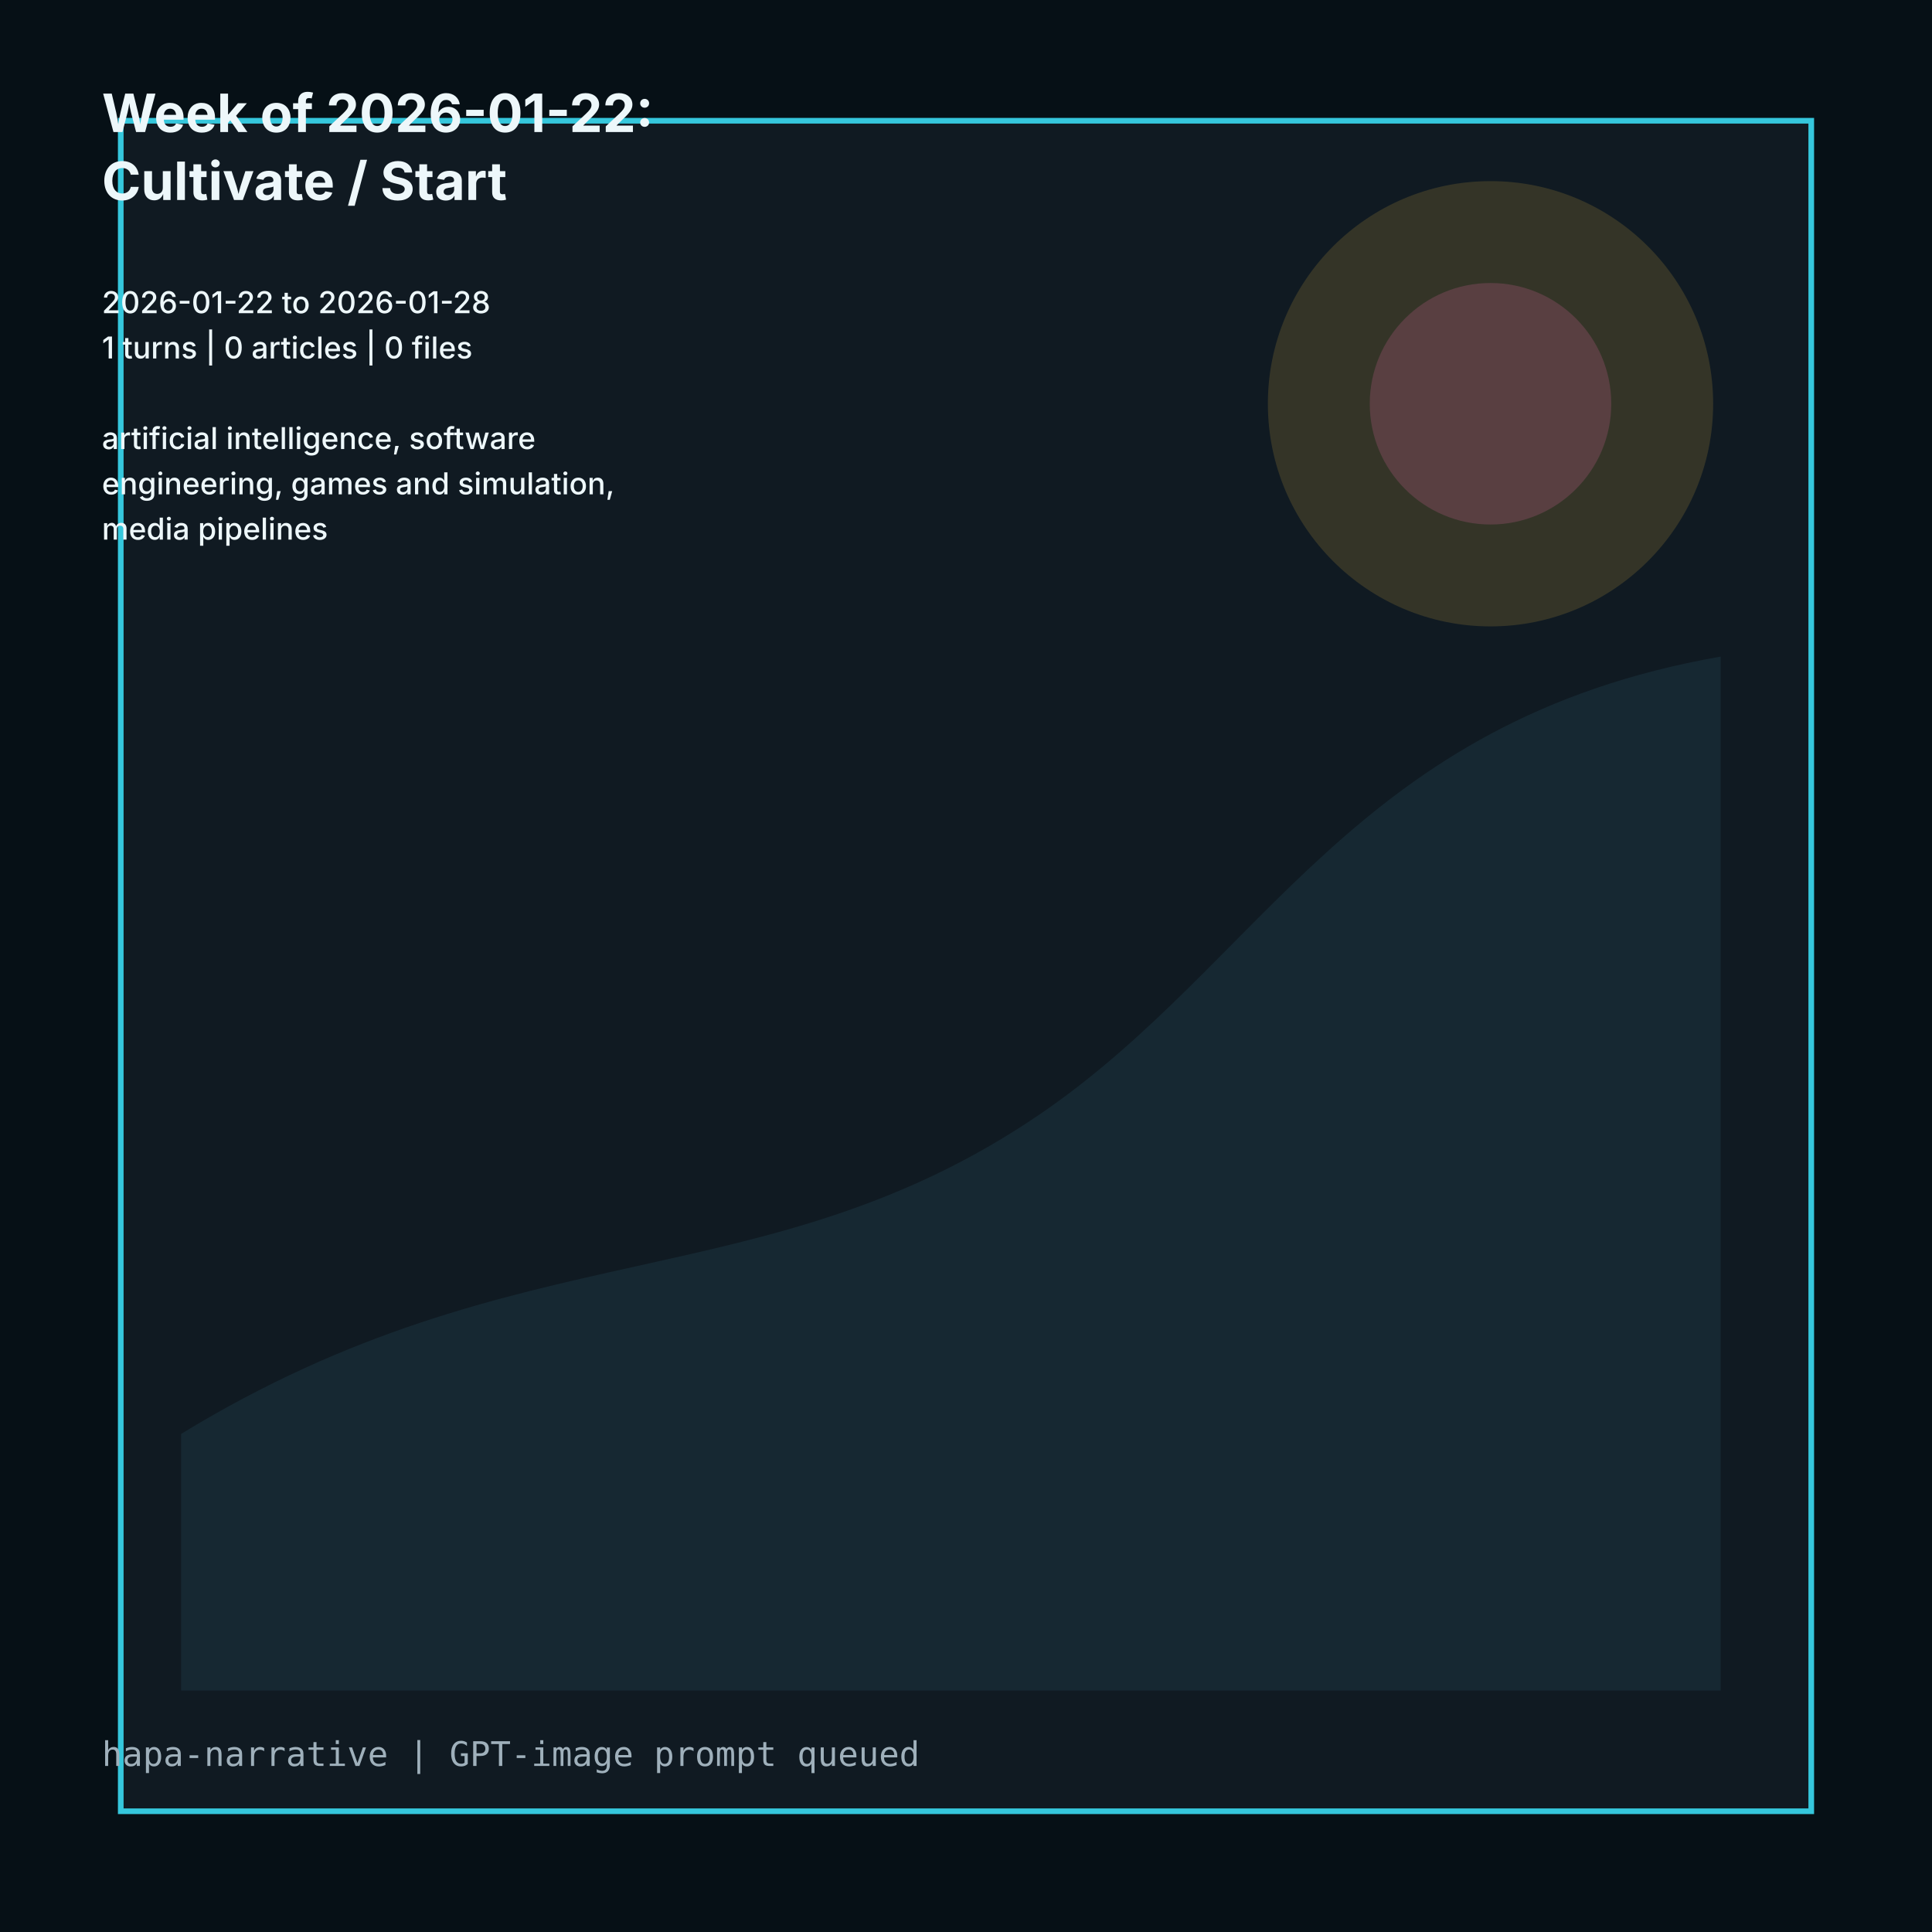
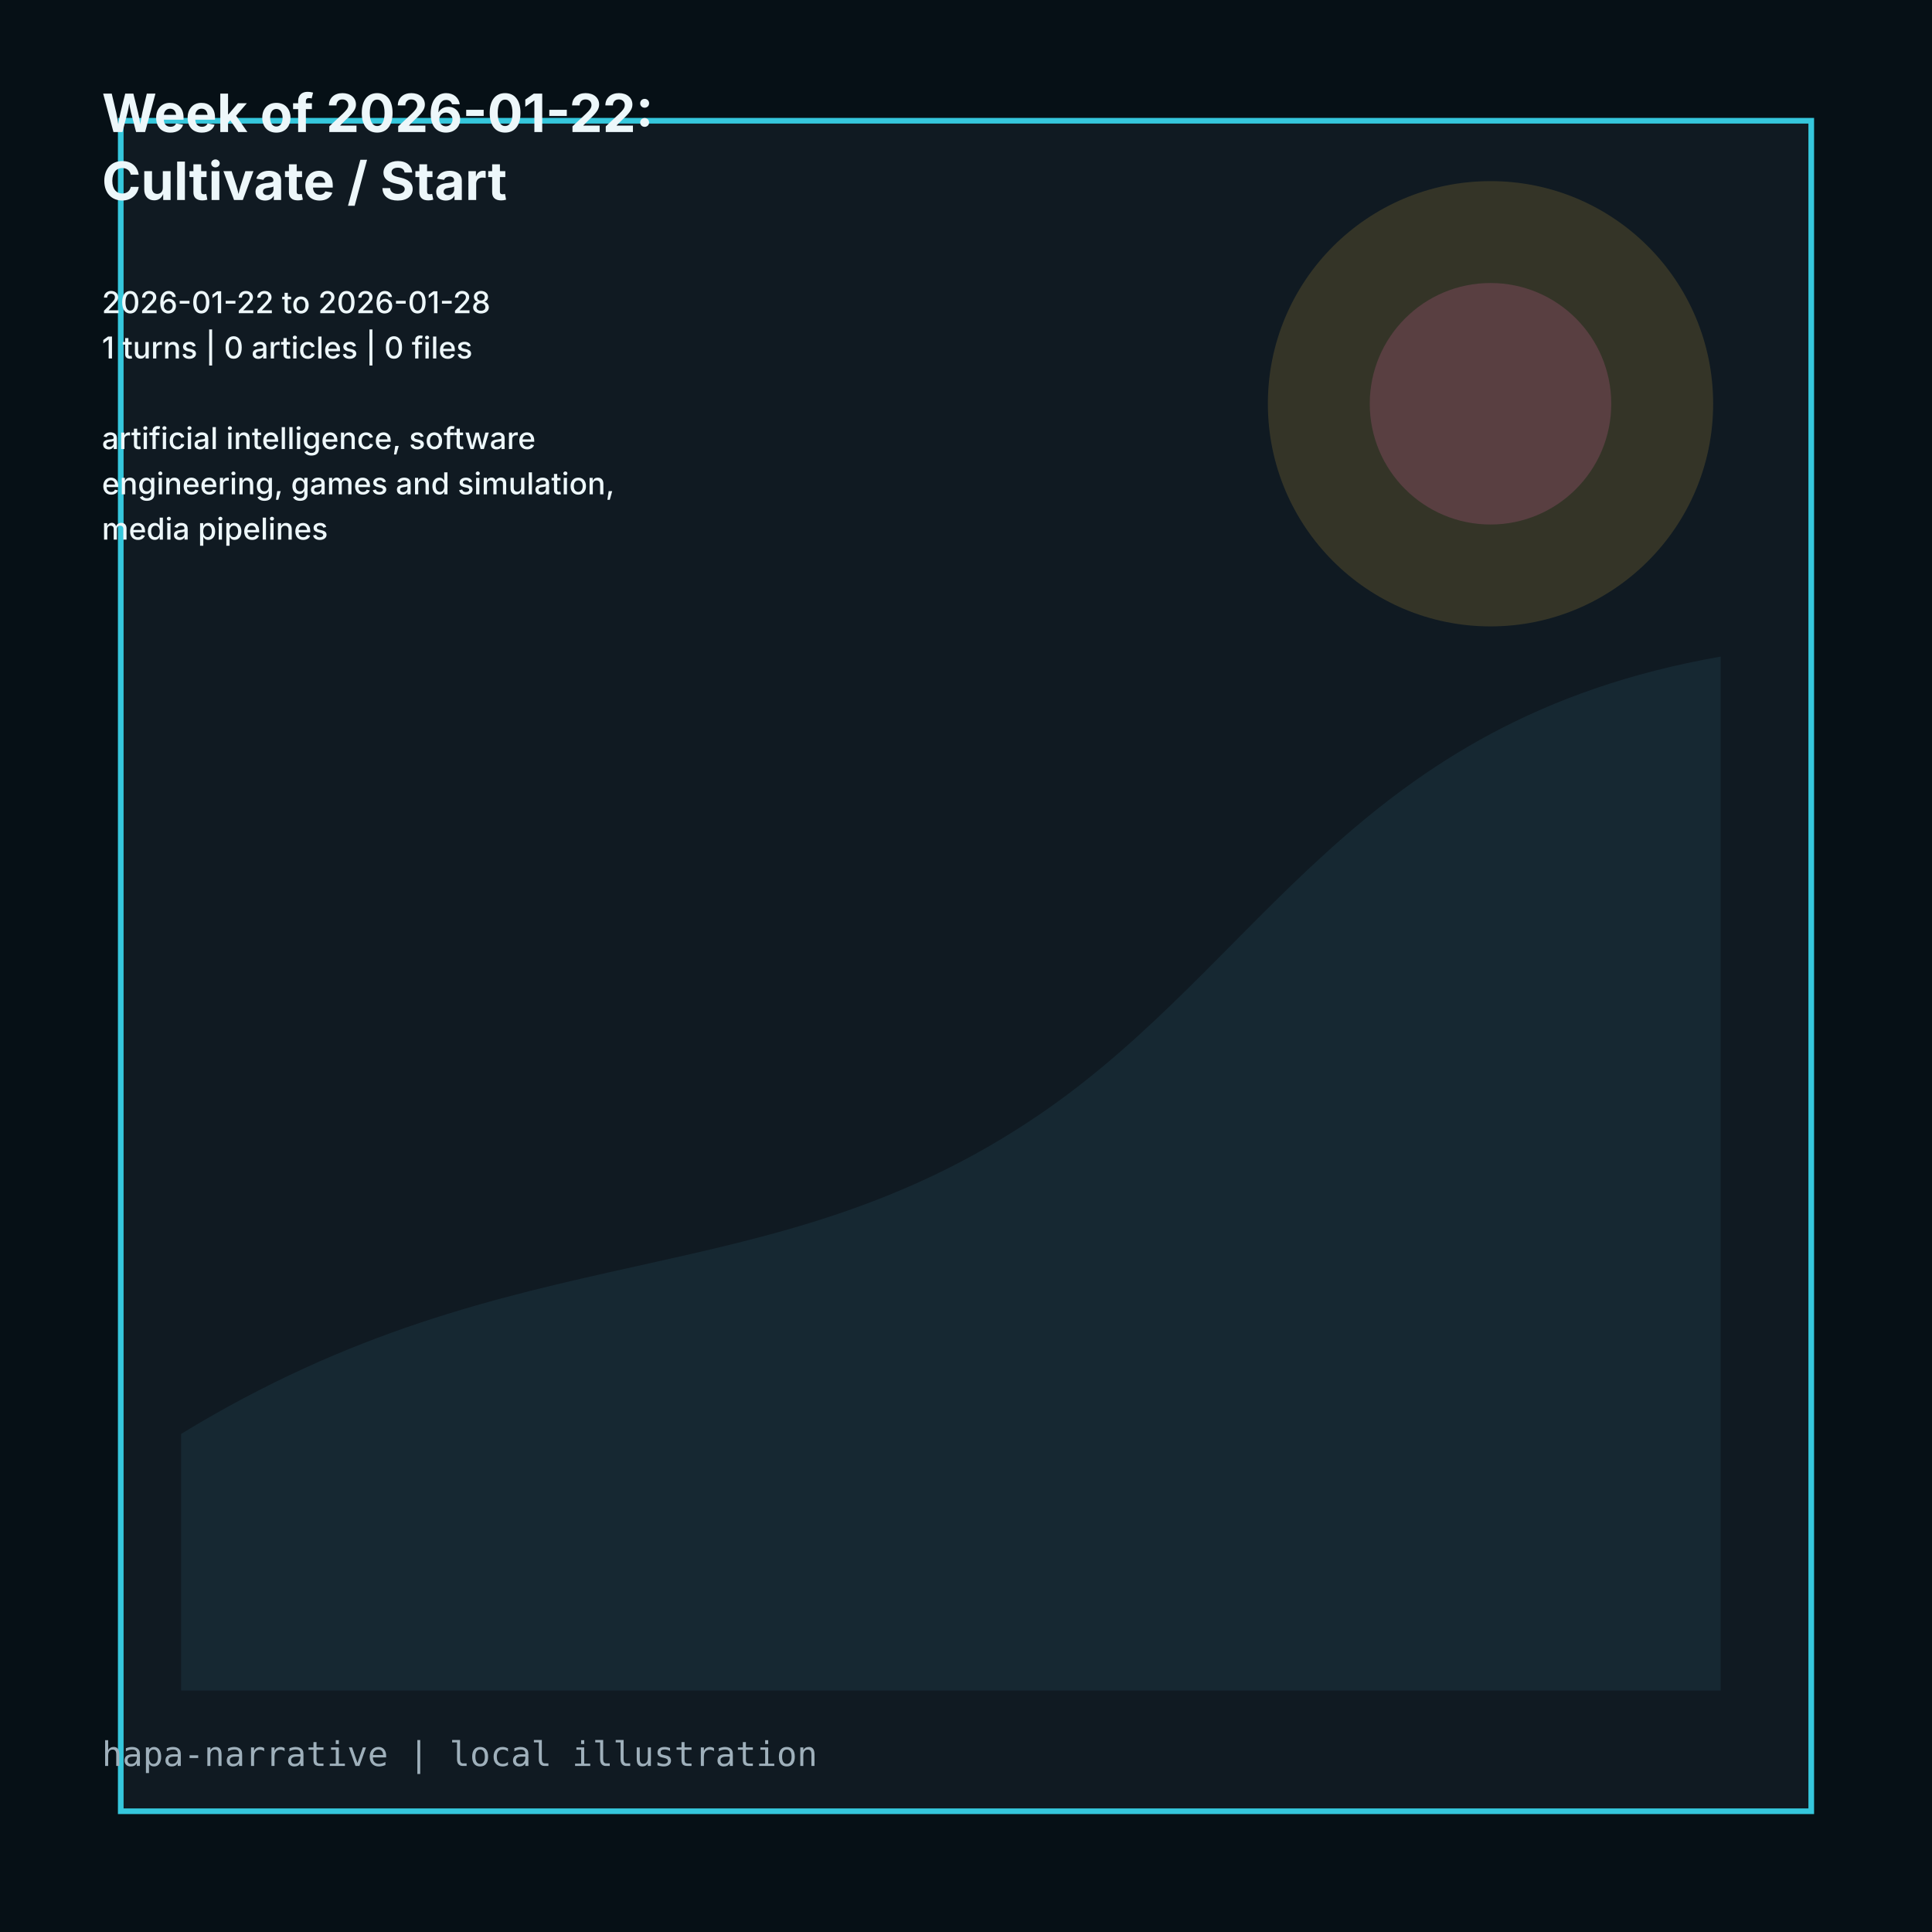
<svg xmlns="http://www.w3.org/2000/svg" viewBox="0 0 1024 1024" role="img">
  <rect width="1024" height="1024" fill="#061016" />
  <path d="M64 64h896v896H64z" fill="#101a22" stroke="#35c7dc" stroke-width="3" />
  <path d="M96 760c180-110 310-70 456-170 118-81 166-208 360-242v548H96z" fill="#162832" />
  <circle cx="790" cy="214" r="118" fill="#d7ad3f" opacity=".18" />
  <circle cx="790" cy="214" r="64" fill="#d9659f" opacity=".22" />
  <g fill="#edf7fa" font-family="Inter, ui-sans-serif, system-ui">
    <text x="54" y="70" font-size="28" font-weight="700">Week of 2026-01-22:</text>
    <text x="54" y="106" font-size="28" font-weight="700">Cultivate / Start</text>
    <text x="54" y="142" font-size="16" font-weight="500" />
    <text x="54" y="166" font-size="16" font-weight="500">2026-01-22 to 2026-01-28</text>
    <text x="54" y="190" font-size="16" font-weight="500">1 turns | 0 articles | 0 files</text>
    <text x="54" y="214" font-size="16" font-weight="500" />
    <text x="54" y="238" font-size="16" font-weight="500">artificial intelligence, software</text>
    <text x="54" y="262" font-size="16" font-weight="500">engineering, games and simulation,</text>
    <text x="54" y="286" font-size="16" font-weight="500">media pipelines</text>
  </g>
-   <text x="54" y="936" fill="#9fb0bb" font-size="18" font-family="ui-monospace, monospace">hapa-narrative | GPT-image prompt queued</text>
+   <text x="54" y="936" fill="#9fb0bb" font-size="18" font-family="ui-monospace, monospace">hapa-narrative | local illustration</text>
</svg>
